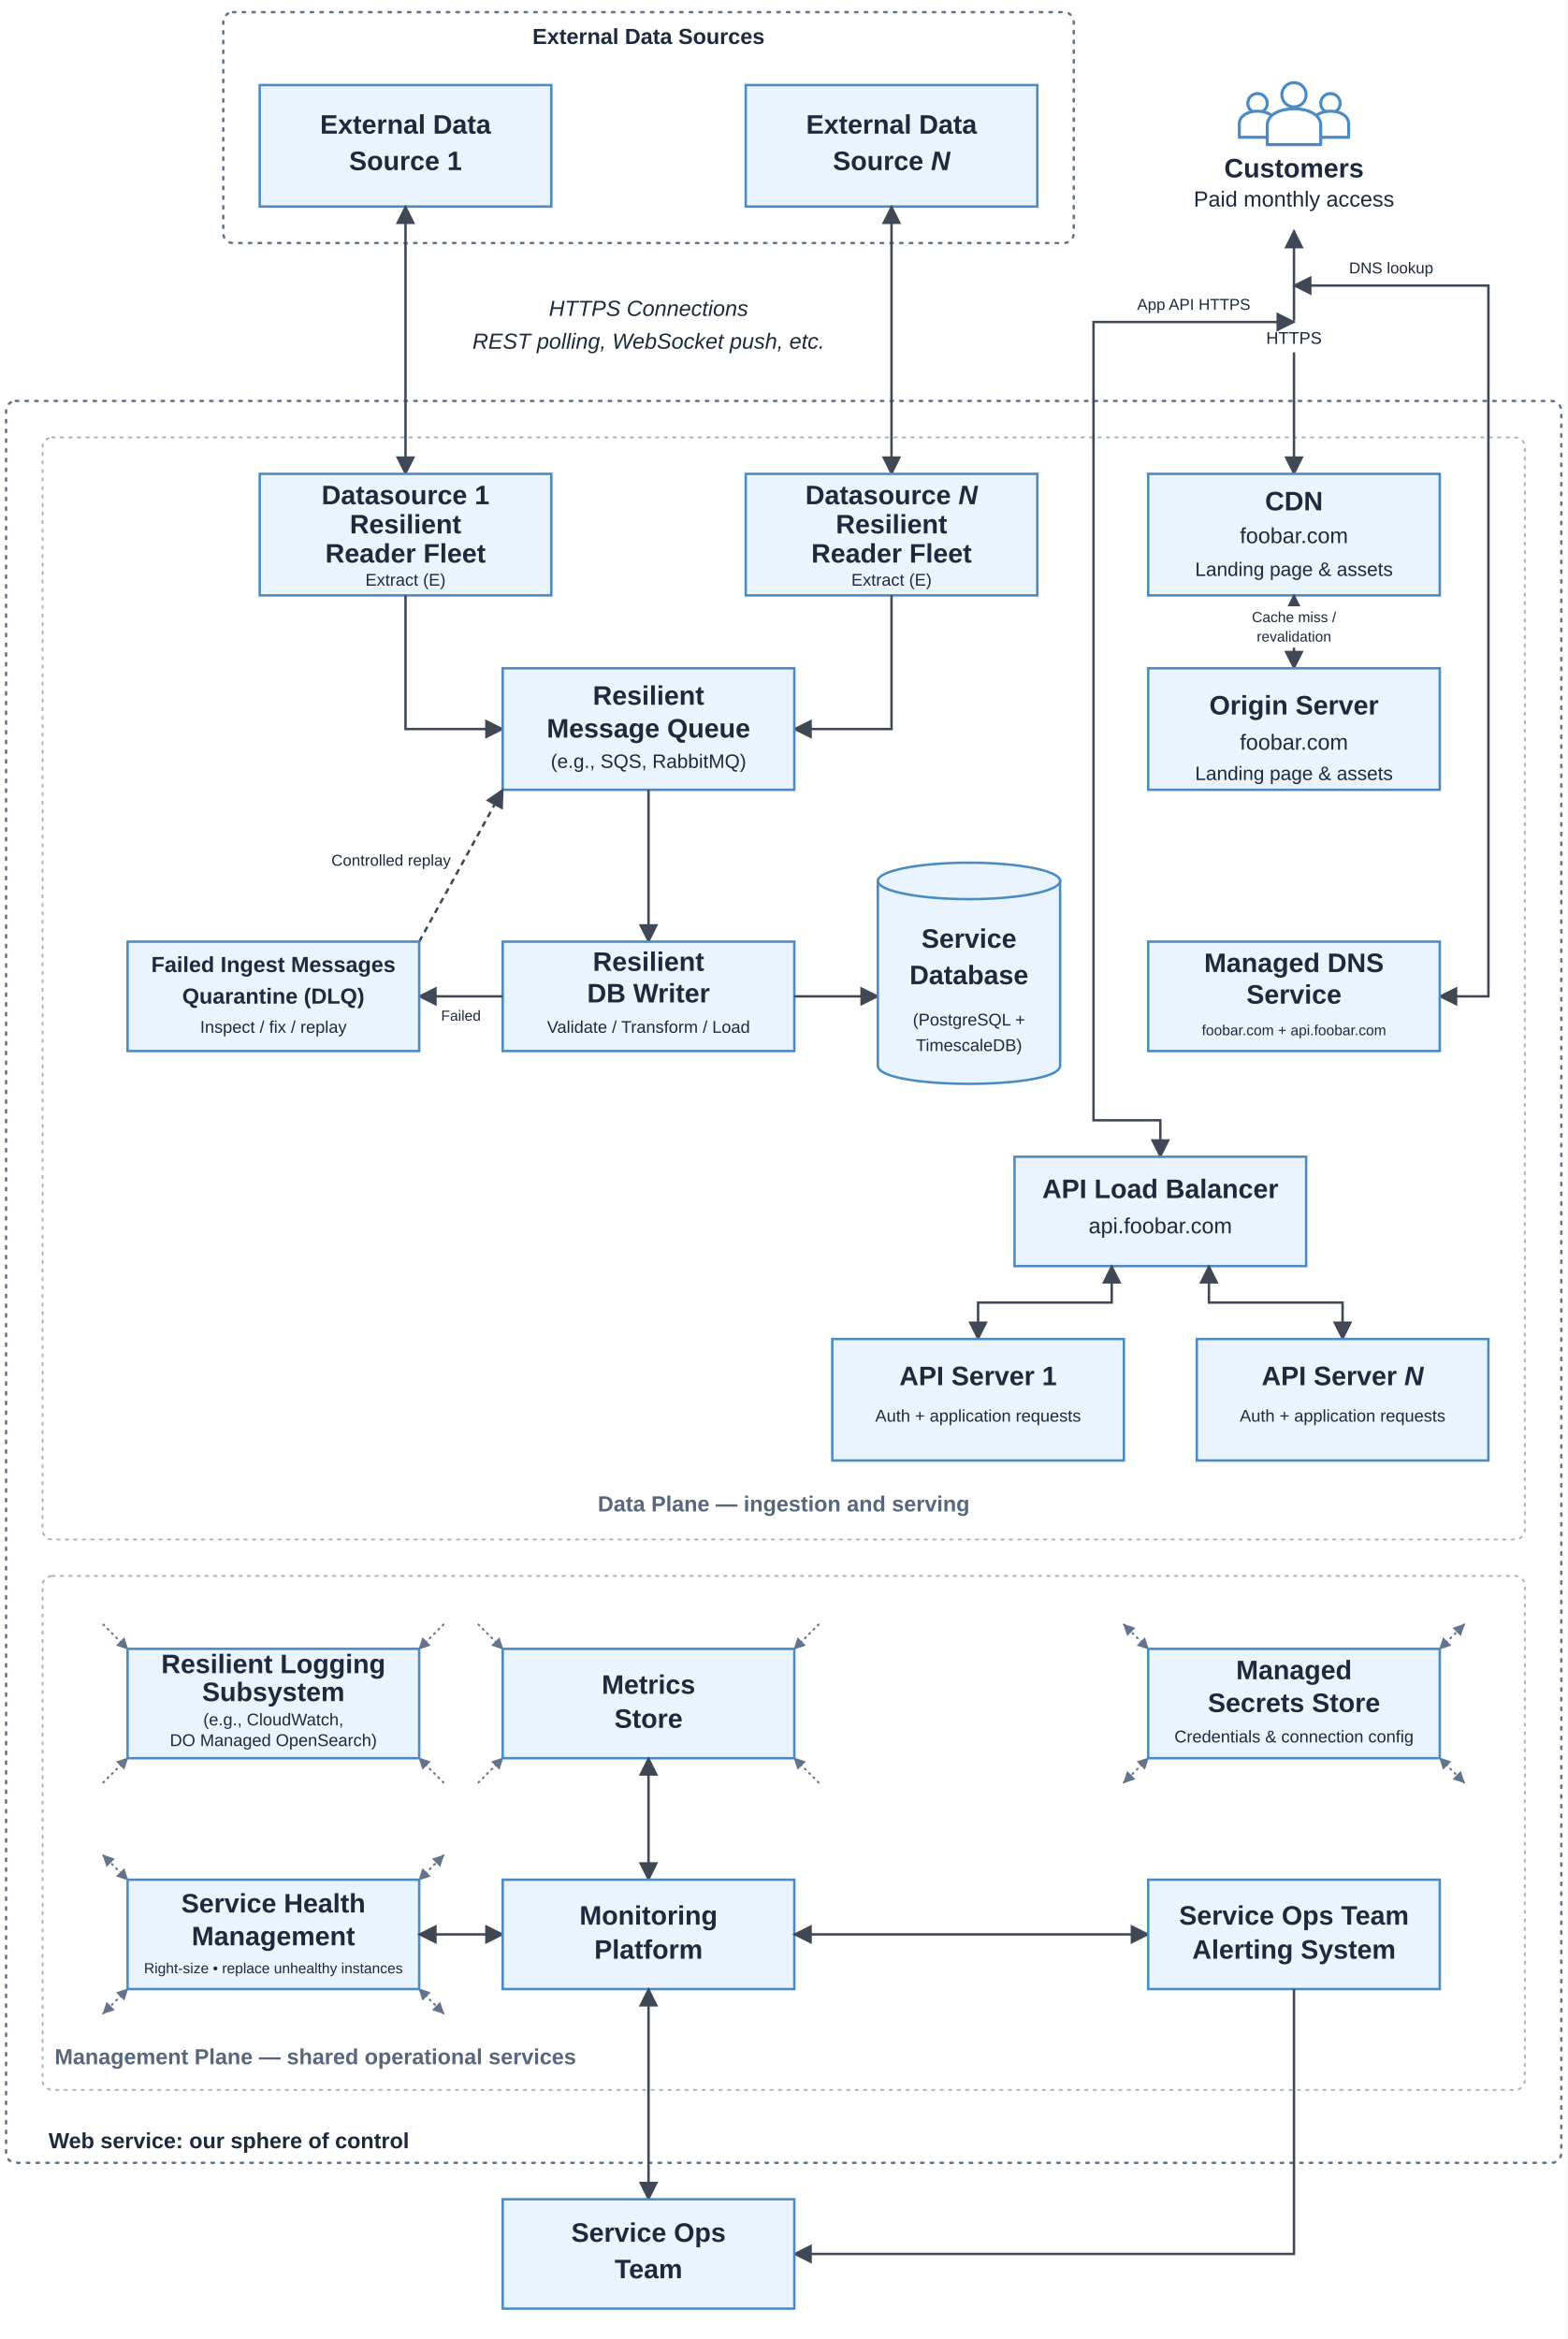
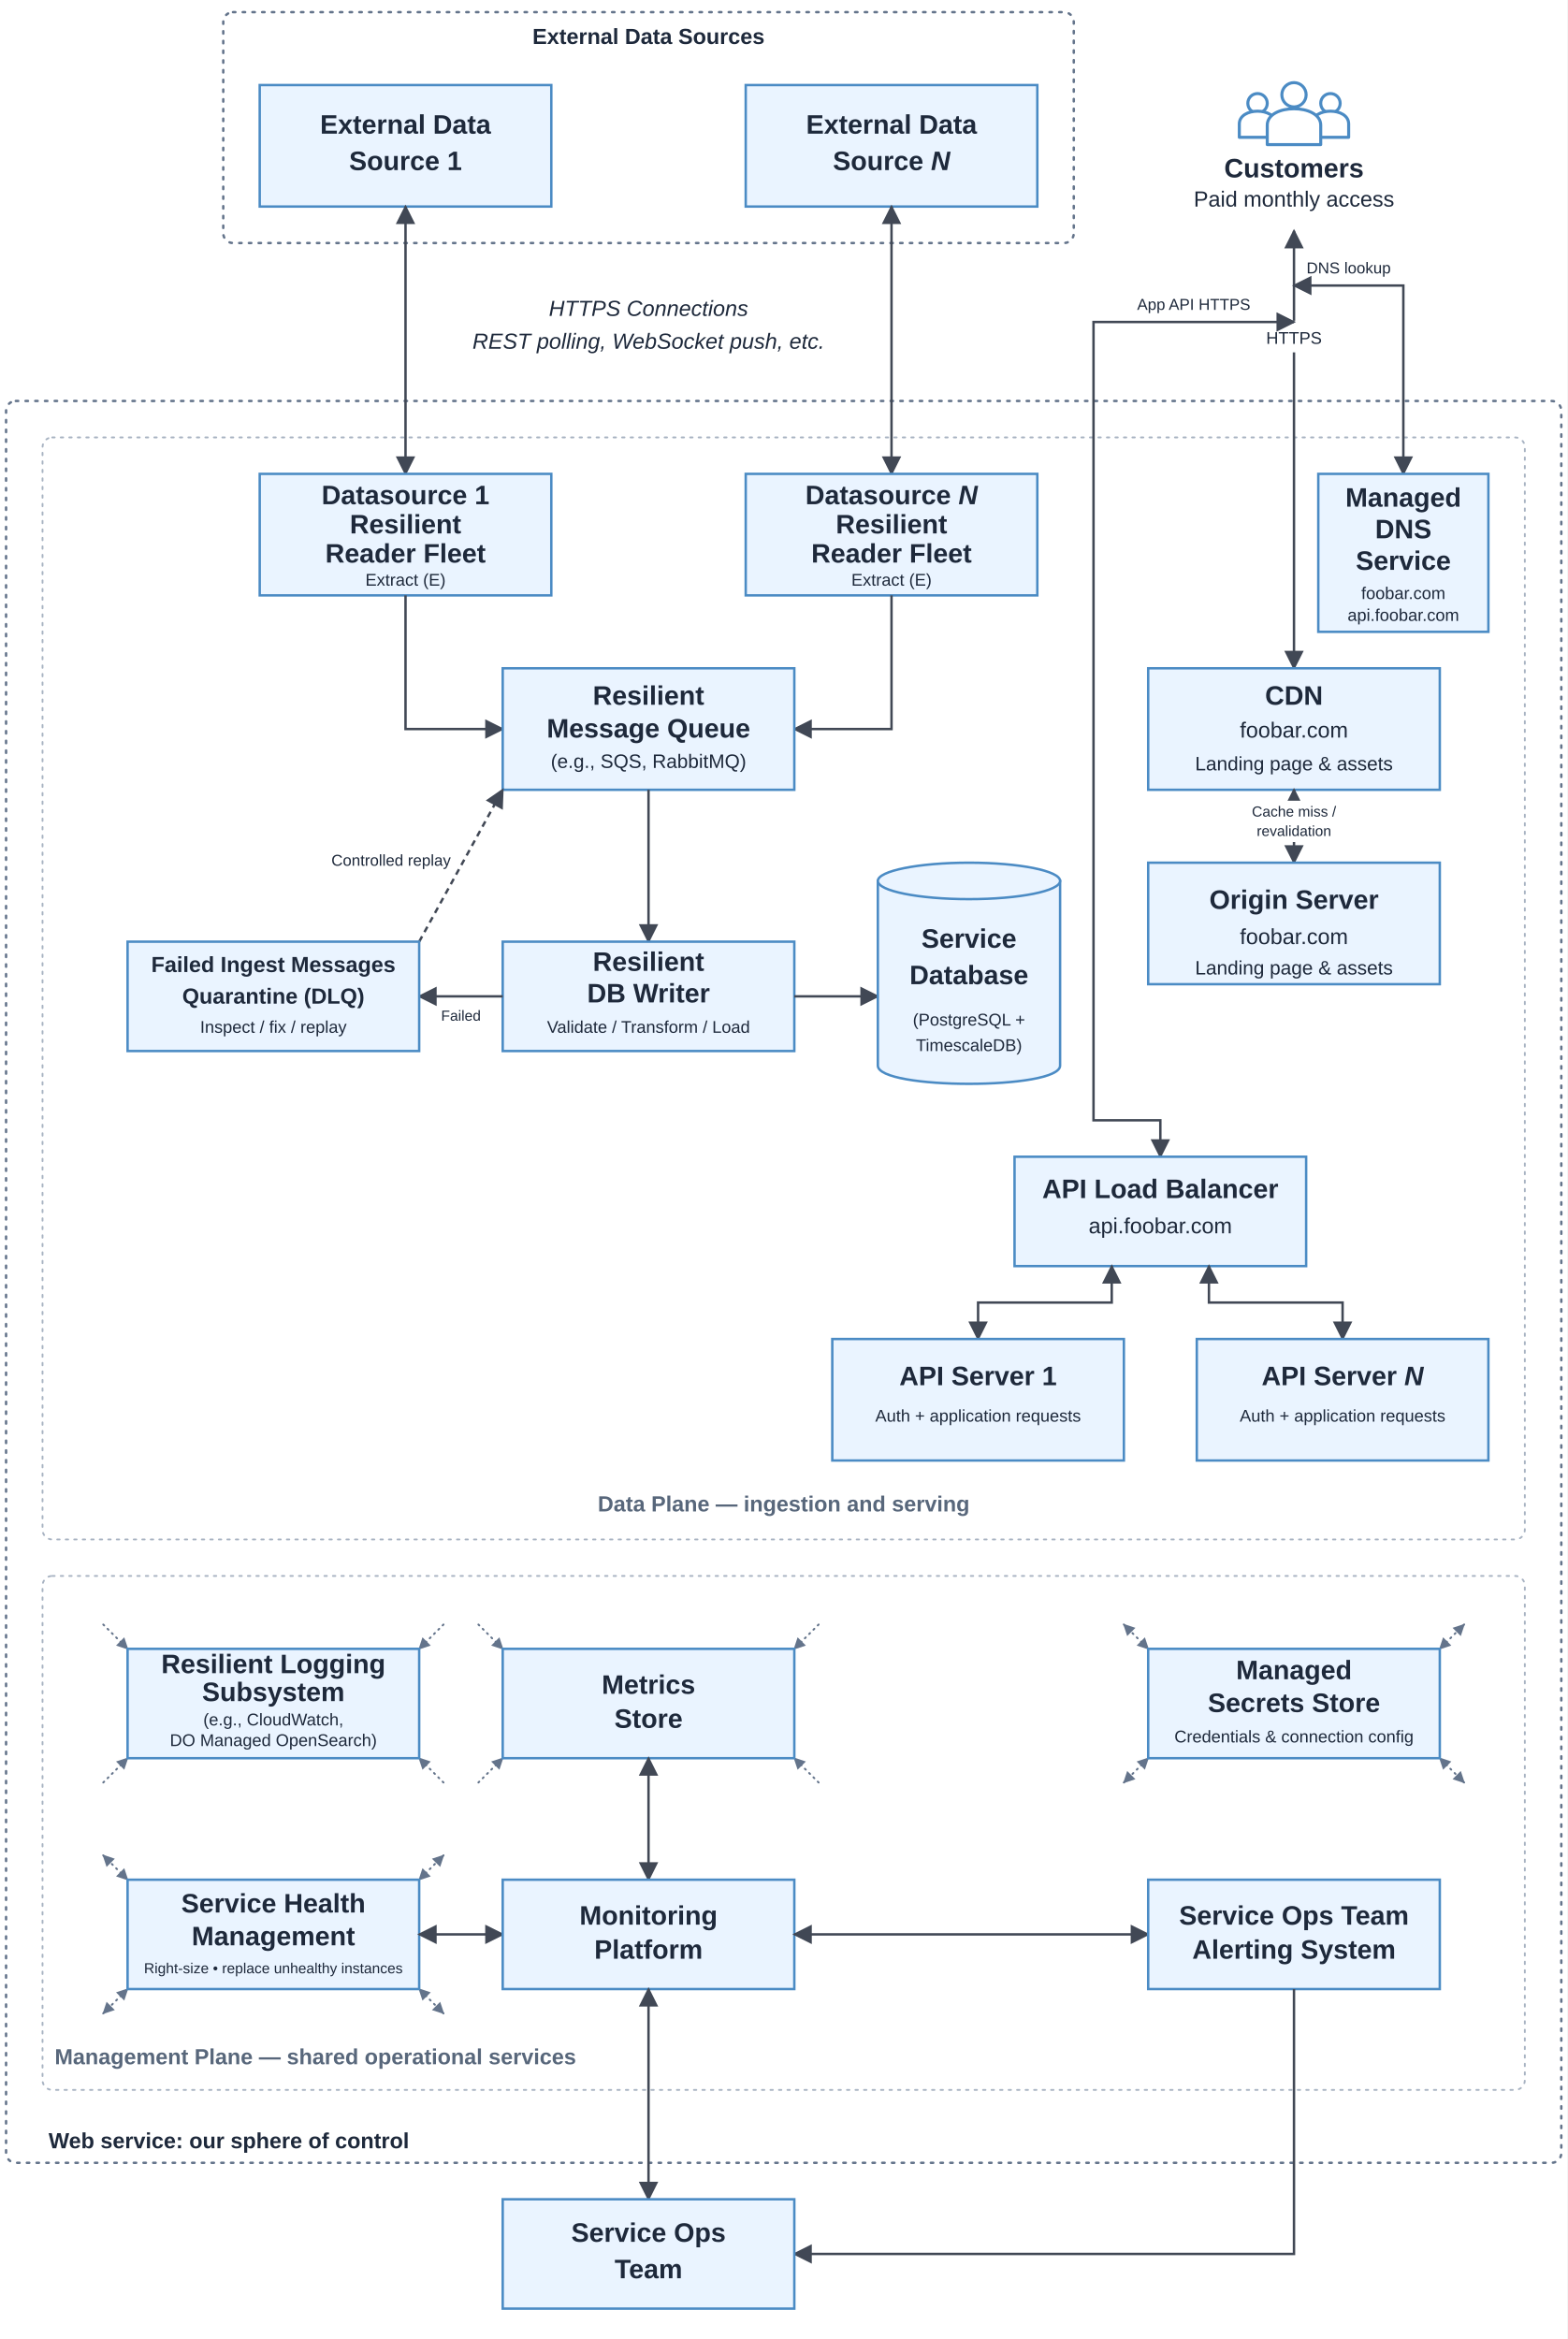
<svg xmlns="http://www.w3.org/2000/svg" width="1290" height="1925" viewBox="0 0 1290 1925" role="img" aria-labelledby="diagram-title diagram-description">
  <defs>
    <marker id="arrow" viewBox="0 0 10 10" refX="9" refY="5" markerWidth="8" markerHeight="8" orient="auto-start-reverse">
      <path d="M 0 0 L 10 5 L 0 10 Z" fill="#414855" />
    </marker>
    <marker id="log-arrow" viewBox="0 0 10 10" refX="9" refY="5" markerWidth="6" markerHeight="6" orient="auto-start-reverse">
      <path d="M 0 0 L 10 5 L 0 10 Z" fill="#64748b" />
    </marker>
  </defs>
  <style>
    text { font-family: Arial, Helvetica, sans-serif; fill: #1e293b; text-anchor: middle; }
    .plane { fill: none; stroke: #a8b3c2; stroke-width: 1.5; stroke-dasharray: 2 5; stroke-linecap: round; }
    .plane-label { font-size: 18px; font-weight: 600; fill: #58677b; }
    .node { fill: #eaf4ff; stroke: #4b8bc4; stroke-width: 2; }
    .title { font-size: 22px; font-weight: 600; }
    .detail { font-size: 18px; }
    .small { font-size: 16px; }
    .flow { fill: none; stroke: #414855; stroke-width: 2; marker-end: url(#arrow); }
    .both { marker-start: url(#arrow); }
    .replay { stroke-dasharray: 5 4; }
    .secrets-flow, .control-flow { fill: none; stroke: #64748b; stroke-width: 1.6; stroke-dasharray: 1 4; stroke-linecap: round; marker-start: url(#log-arrow); marker-end: url(#log-arrow); }
    .log-flow, .metric-flow { fill: none; stroke: #64748b; stroke-width: 1.6; stroke-dasharray: 1 4; stroke-linecap: round; marker-end: url(#log-arrow); }
  </style>
  <rect width="1290" height="1925" fill="#ffffff" />
  <g aria-label="External Data Sources">
    <rect x="183.75" y="10" width="700" height="190" rx="8" fill="none" stroke="#64748b" stroke-width="2" stroke-dasharray="2 6" stroke-linecap="round" />
    <text x="533.75" y="40" dominant-baseline="text-after-edge" style="font-size: 18px; font-weight: 600;">External Data Sources</text>
  </g>
  <g transform="translate(0, 30)">
    <g aria-label="External Data Source 1">
      <rect class="node" x="213.75" y="40" width="240" height="100" />
      <text class="title" x="333.75" y="80">External Data</text>
      <text class="title" x="333.75" y="110">Source 1</text>
    </g>
    <g aria-label="External Data Source N">
      <rect class="node" x="613.75" y="40" width="240" height="100" />
      <text class="title" x="733.75" y="80">External Data</text>
      <text class="title" x="733.75" y="110">Source <tspan font-style="italic">N</tspan>
      </text>
    </g>
    <g aria-label="Customers: multiple people with paid monthly access">
      <g transform="translate(1065, 55)" fill="#ffffff" stroke="#4b8bc4" stroke-width="2.5" stroke-linecap="round" stroke-linejoin="round" aria-hidden="true">
        <circle cx="-30" cy="0" r="8" />
        <path d="M -45 28 V 17 C -45 3 -15 3 -15 17 V 28 Z" />
        <circle cx="30" cy="0" r="8" />
        <path d="M 15 28 V 17 C 15 3 45 3 45 17 V 28 Z" />
        <circle cx="0" cy="-7" r="10" />
        <path d="M -22 34 V 18 C -22 0 22 0 22 18 V 34 Z" />
      </g>
      <text class="title" x="1065" y="116">Customers</text>
      <text class="detail" x="1065" y="140">Paid monthly access</text>
    </g>
    <g transform="translate(0, 50)">
      <rect x="5" y="250" width="1280" height="1450" rx="8" fill="none" stroke="#64748b" stroke-width="2" stroke-dasharray="2 6" stroke-linecap="round" />
      <text x="40" y="1688" style="text-anchor: start; font-size: 18px; font-weight: 600;">Web service: our sphere of control</text>
      <g aria-label="Data Plane: ingestion and serving">
        <rect class="plane" x="35" y="280" width="1220" height="907" rx="8" />
        <text class="plane-label" x="645" y="1152" dominant-baseline="text-before-edge">Data Plane — ingestion and serving</text>
      </g>
      <g aria-label="Management Plane: shared operational services">
        <rect class="plane" x="35" y="1217" width="1220" height="423" rx="8" />
        <text class="plane-label" x="45" y="1607" dominant-baseline="text-before-edge" style="text-anchor: start;">Management Plane — shared operational services</text>
      </g>
      <path class="flow both" d="M 333.75 90 V 310" />
      <path class="flow both" d="M 733.75 90 V 310" />
      <g aria-label="HTTPS Connections: REST polling, WebSocket push, etc." font-style="italic">
        <text class="detail" x="533.75" y="180">HTTPS Connections</text>
        <text class="detail" x="533.75" y="207">REST polling, WebSocket push, etc.</text>
      </g>
-       <path class="flow both" d="M 1065 110 V 310" />
-       <path class="flow both" d="M 1065 155 H 1225 V 740 H 1185" />
-       <text x="1145" y="145" style="font-size: 13px;">DNS lookup</text>
+       <path class="flow both" d="M 1065 110 V 470" />
+       <path class="flow both" d="M 1065 155 H 1155 V 310" />
+       <text x="1110" y="145" style="font-size: 13px;">DNS lookup</text>
      <rect x="1027" y="184" width="76" height="26" fill="#ffffff" />
      <text x="1065" y="203" style="font-size: 14px;">HTTPS</text>
      <path class="flow both" d="M 1065 185 H 900 V 842 H 955 V 872" />
      <text x="982.5" y="175" style="font-size: 13px;">App API HTTPS</text>
      <g transform="translate(0, 30)">
        <g aria-label="Datasource 1 Resilient Reader Fleet">
          <rect class="node" x="213.75" y="280" width="240" height="100" />
          <text class="title" x="333.75" y="305">Datasource 1</text>
          <text class="title" x="333.75" y="329">Resilient</text>
          <text class="title" x="333.75" y="353">Reader Fleet</text>
          <text x="333.75" y="372" style="font-size: 14px;">Extract (E)</text>
        </g>
        <g aria-label="Datasource N Resilient Reader Fleet">
          <rect class="node" x="613.75" y="280" width="240" height="100" />
          <text class="title" x="733.75" y="305">Datasource <tspan font-style="italic">N</tspan>
          </text>
          <text class="title" x="733.75" y="329">Resilient</text>
          <text class="title" x="733.75" y="353">Reader Fleet</text>
          <text x="733.75" y="372" style="font-size: 14px;">Extract (E)</text>
        </g>
        <g aria-label="CDN for the foobar.com landing page">
-           <rect class="node" x="945" y="280" width="240" height="100" />
-           <text class="title" x="1065" y="310">CDN</text>
-           <text class="detail" x="1065" y="337">foobar.com</text>
-           <text class="small" x="1065" y="364">Landing page &amp; assets</text>
+           <rect class="node" x="945" y="440" width="240" height="100" />
+           <text class="title" x="1065" y="470">CDN</text>
+           <text class="detail" x="1065" y="497">foobar.com</text>
+           <text class="small" x="1065" y="524">Landing page &amp; assets</text>
        </g>
        <path class="flow" d="M 333.75 380 V 490 H 413.75" />
        <path class="flow" d="M 733.75 380 V 490 H 653.75" />
-         <path class="flow both" d="M 1065 380 V 440" />
-         <rect x="1010" y="389" width="110" height="34" fill="#ffffff" />
-         <text x="1065" y="402" style="font-size: 12px;">Cache miss /</text>
-         <text x="1065" y="418" style="font-size: 12px;">revalidation</text>
+         <path class="flow both" d="M 1065 540 V 600" />
+         <rect x="1010" y="549" width="110" height="34" fill="#ffffff" />
+         <text x="1065" y="562" style="font-size: 12px;">Cache miss /</text>
+         <text x="1065" y="578" style="font-size: 12px;">revalidation</text>
        <g aria-label="Resilient message queue">
          <rect class="node" x="413.75" y="440" width="240" height="100" />
          <text class="title" x="533.75" y="470">Resilient</text>
          <text class="title" x="533.75" y="497">Message Queue</text>
          <text class="small" x="533.75" y="522">(e.g., SQS, RabbitMQ)</text>
        </g>
        <g aria-label="Managed DNS Service for foobar.com and api.foobar.com, lookaside lookup">
-           <rect class="node" x="945" y="665" width="240" height="90" />
-           <text class="title" x="1065" y="690">Managed DNS</text>
-           <text class="title" x="1065" y="716">Service</text>
-           <text x="1065" y="742" style="font-size: 12px;">foobar.com + api.foobar.com</text>
+           <rect class="node" x="1085" y="280" width="140" height="130" />
+           <text class="title" x="1155" y="307">Managed</text>
+           <text class="title" x="1155" y="333">DNS</text>
+           <text class="title" x="1155" y="359">Service</text>
+           <text x="1155" y="383" style="font-size: 14px;">foobar.com</text>
+           <text x="1155" y="401" style="font-size: 14px;">api.foobar.com</text>
        </g>
        <g aria-label="Origin Server for foobar.com">
-           <rect class="node" x="945" y="440" width="240" height="100" />
-           <text class="title" x="1065" y="478">Origin Server</text>
-           <text class="detail" x="1065" y="507">foobar.com</text>
-           <text class="small" x="1065" y="532">Landing page &amp; assets</text>
+           <rect class="node" x="945" y="600" width="240" height="100" />
+           <text class="title" x="1065" y="638">Origin Server</text>
+           <text class="detail" x="1065" y="667">foobar.com</text>
+           <text class="small" x="1065" y="692">Landing page &amp; assets</text>
        </g>
        <path class="flow" d="M 533.75 540 V 665" />
        <g aria-label="Resilient database writer">
          <rect class="node" x="413.75" y="665" width="240" height="90" />
          <text class="title" x="533.75" y="689">Resilient</text>
          <text class="title" x="533.75" y="715">DB Writer</text>
          <text x="533.75" y="740" style="font-size: 14px;">Validate / Transform / Load</text>
        </g>
        <path class="flow" d="M 413.75 710 H 345" />
        <text x="379.375" y="730" style="font-size: 12px;">Failed</text>
        <path class="flow replay" d="M 345 665 L 413.75 540" />
        <text x="321.875" y="602.5" style="font-size: 13px;">Controlled replay</text>
        <g aria-label="Failed Ingest Messages / Quarantine, dead-letter queue">
          <rect class="node" x="105" y="665" width="240" height="90" />
          <text x="225" y="690" style="font-size: 18px; font-weight: 600;">Failed Ingest Messages</text>
          <text x="225" y="716" style="font-size: 18px; font-weight: 600;">Quarantine (DLQ)</text>
          <text x="225" y="740" style="font-size: 14px;">Inspect / fix / replay</text>
        </g>
        <path class="flow" d="M 653.75 710 H 722.5" />
        <g aria-label="Service database, PostgreSQL and TimescaleDB">
          <path class="node" d="M 722.5 615 V 767 C 722.5 787 872.5 787 872.5 767 V 615 Z" />
          <ellipse class="node" cx="797.5" cy="615" rx="75" ry="15" />
          <text class="title" x="797.5" y="670">Service</text>
          <text class="title" x="797.5" y="700">Database</text>
          <text x="797.5" y="734" style="font-size: 14px;">(PostgreSQL +</text>
          <text x="797.5" y="755" style="font-size: 14px;">TimescaleDB)</text>
        </g>
        <g aria-label="API Load Balancer for api.foobar.com">
          <rect class="node" x="835" y="842" width="240" height="90" />
          <text class="title" x="955" y="876">API Load Balancer</text>
          <text class="detail" x="955" y="905">api.foobar.com</text>
        </g>
        <path class="flow both" d="M 915 932 V 962 H 805 V 992" />
        <path class="flow both" d="M 995 932 V 962 H 1105 V 992" />
        <g aria-label="API Server 1">
          <rect class="node" x="685" y="992" width="240" height="100" />
          <text class="title" x="805" y="1030">API Server 1</text>
          <text x="805" y="1060" style="font-size: 14px;">Auth + application requests</text>
        </g>
        <g aria-label="API Server N">
          <rect class="node" x="985" y="992" width="240" height="100" />
          <text class="title" x="1105" y="1030">API Server <tspan font-style="italic">N</tspan>
          </text>
          <text x="1105" y="1060" style="font-size: 14px;">Auth + application requests</text>
        </g>
        <g transform="translate(255, 617)">
          <g aria-label="Components request and receive credentials from the Managed Secrets Store">
            <path class="secrets-flow" d="M 670 610 L 690 630" />
            <path class="secrets-flow" d="M 950 610 L 930 630" />
            <path class="secrets-flow" d="M 670 740 L 690 720" />
            <path class="secrets-flow" d="M 950 740 L 930 720" />
          </g>
          <g aria-label="Managed Secrets Store: credentials and connection configuration">
            <rect class="node" x="690" y="630" width="240" height="90" />
            <text class="title" x="810" y="655">Managed</text>
            <text class="title" x="810" y="682">Secrets Store</text>
            <text x="810" y="707" style="font-size: 14px;">Credentials &amp; connection config</text>
          </g>
        </g>
        <g transform="translate(-552.5, 617)">
          <g aria-label="Every component sends logs to the Resilient Logging Subsystem">
            <path class="log-flow" d="M 637.5 610 L 657.5 630" />
            <path class="log-flow" d="M 917.5 610 L 897.5 630" />
            <path class="log-flow" d="M 637.5 740 L 657.5 720" />
            <path class="log-flow" d="M 917.5 740 L 897.5 720" />
          </g>
          <g aria-label="Resilient Logging Subsystem">
            <rect class="node" x="657.5" y="630" width="240" height="90" />
            <text class="title" x="777.5" y="650">Resilient Logging</text>
            <text class="title" x="777.5" y="673">Subsystem</text>
            <text x="777.5" y="693" style="font-size: 14px;">(e.g., CloudWatch,</text>
            <text x="777.5" y="710" style="font-size: 14px;">DO Managed OpenSearch)</text>
          </g>
        </g>
        <g transform="translate(348.75, 107)">
          <g aria-label="Metrics from every component reach the shared Metrics Store">
            <path class="metric-flow" d="M 45 1120 L 65 1140" />
            <path class="metric-flow" d="M 325 1120 L 305 1140" />
            <path class="metric-flow" d="M 45 1250 L 65 1230" />
            <path class="metric-flow" d="M 325 1250 L 305 1230" />
          </g>
          <g aria-label="Metrics Store">
            <rect class="node" x="65" y="1140" width="240" height="90" />
            <text class="title" x="185" y="1177">Metrics</text>
            <text class="title" x="185" y="1205">Store</text>
          </g>
        </g>
        <path class="flow both" d="M 533.75 1337 V 1437" />
        <g transform="translate(0, 297)">
          <g aria-label="Service Health Management: workload control and status">
            <path class="control-flow" d="M 85 1120 L 105 1140" />
            <path class="control-flow" d="M 365 1120 L 345 1140" />
            <path class="control-flow" d="M 85 1250 L 105 1230" />
            <path class="control-flow" d="M 365 1250 L 345 1230" />
          </g>
          <g aria-label="Service Health Management: right-size and replace unhealthy instances">
            <rect class="node" x="105" y="1140" width="240" height="90" />
            <text class="title" x="225" y="1167">Service Health</text>
            <text class="title" x="225" y="1194">Management</text>
            <text x="225" y="1217" style="font-size: 12px;">Right-size • replace unhealthy instances</text>
          </g>
          <path class="flow both" d="M 345 1185 H 413.75" />
          <g aria-label="Monitoring Platform">
            <rect class="node" x="413.75" y="1140" width="240" height="90" />
            <text class="title" x="533.75" y="1177">Monitoring</text>
            <text class="title" x="533.75" y="1205">Platform</text>
          </g>
          <path class="flow both" d="M 653.75 1185 H 945" />
          <g aria-label="Service Ops Team Alerting System">
            <rect class="node" x="945" y="1140" width="240" height="90" />
            <text class="title" x="1065" y="1177">Service Ops Team</text>
            <text class="title" x="1065" y="1205">Alerting System</text>
          </g>
        </g>
        <path class="flow both" d="M 533.75 1527 V 1700" />
        <path class="flow" d="M 1065 1527 V 1745 H 653.75" />
        <g aria-label="Service Ops Team">
          <rect class="node" x="413.75" y="1700" width="240" height="90" />
          <text class="title" x="533.75" y="1735">Service Ops</text>
          <text class="title" x="533.75" y="1765">Team</text>
        </g>
      </g>
    </g>
  </g>
</svg>
